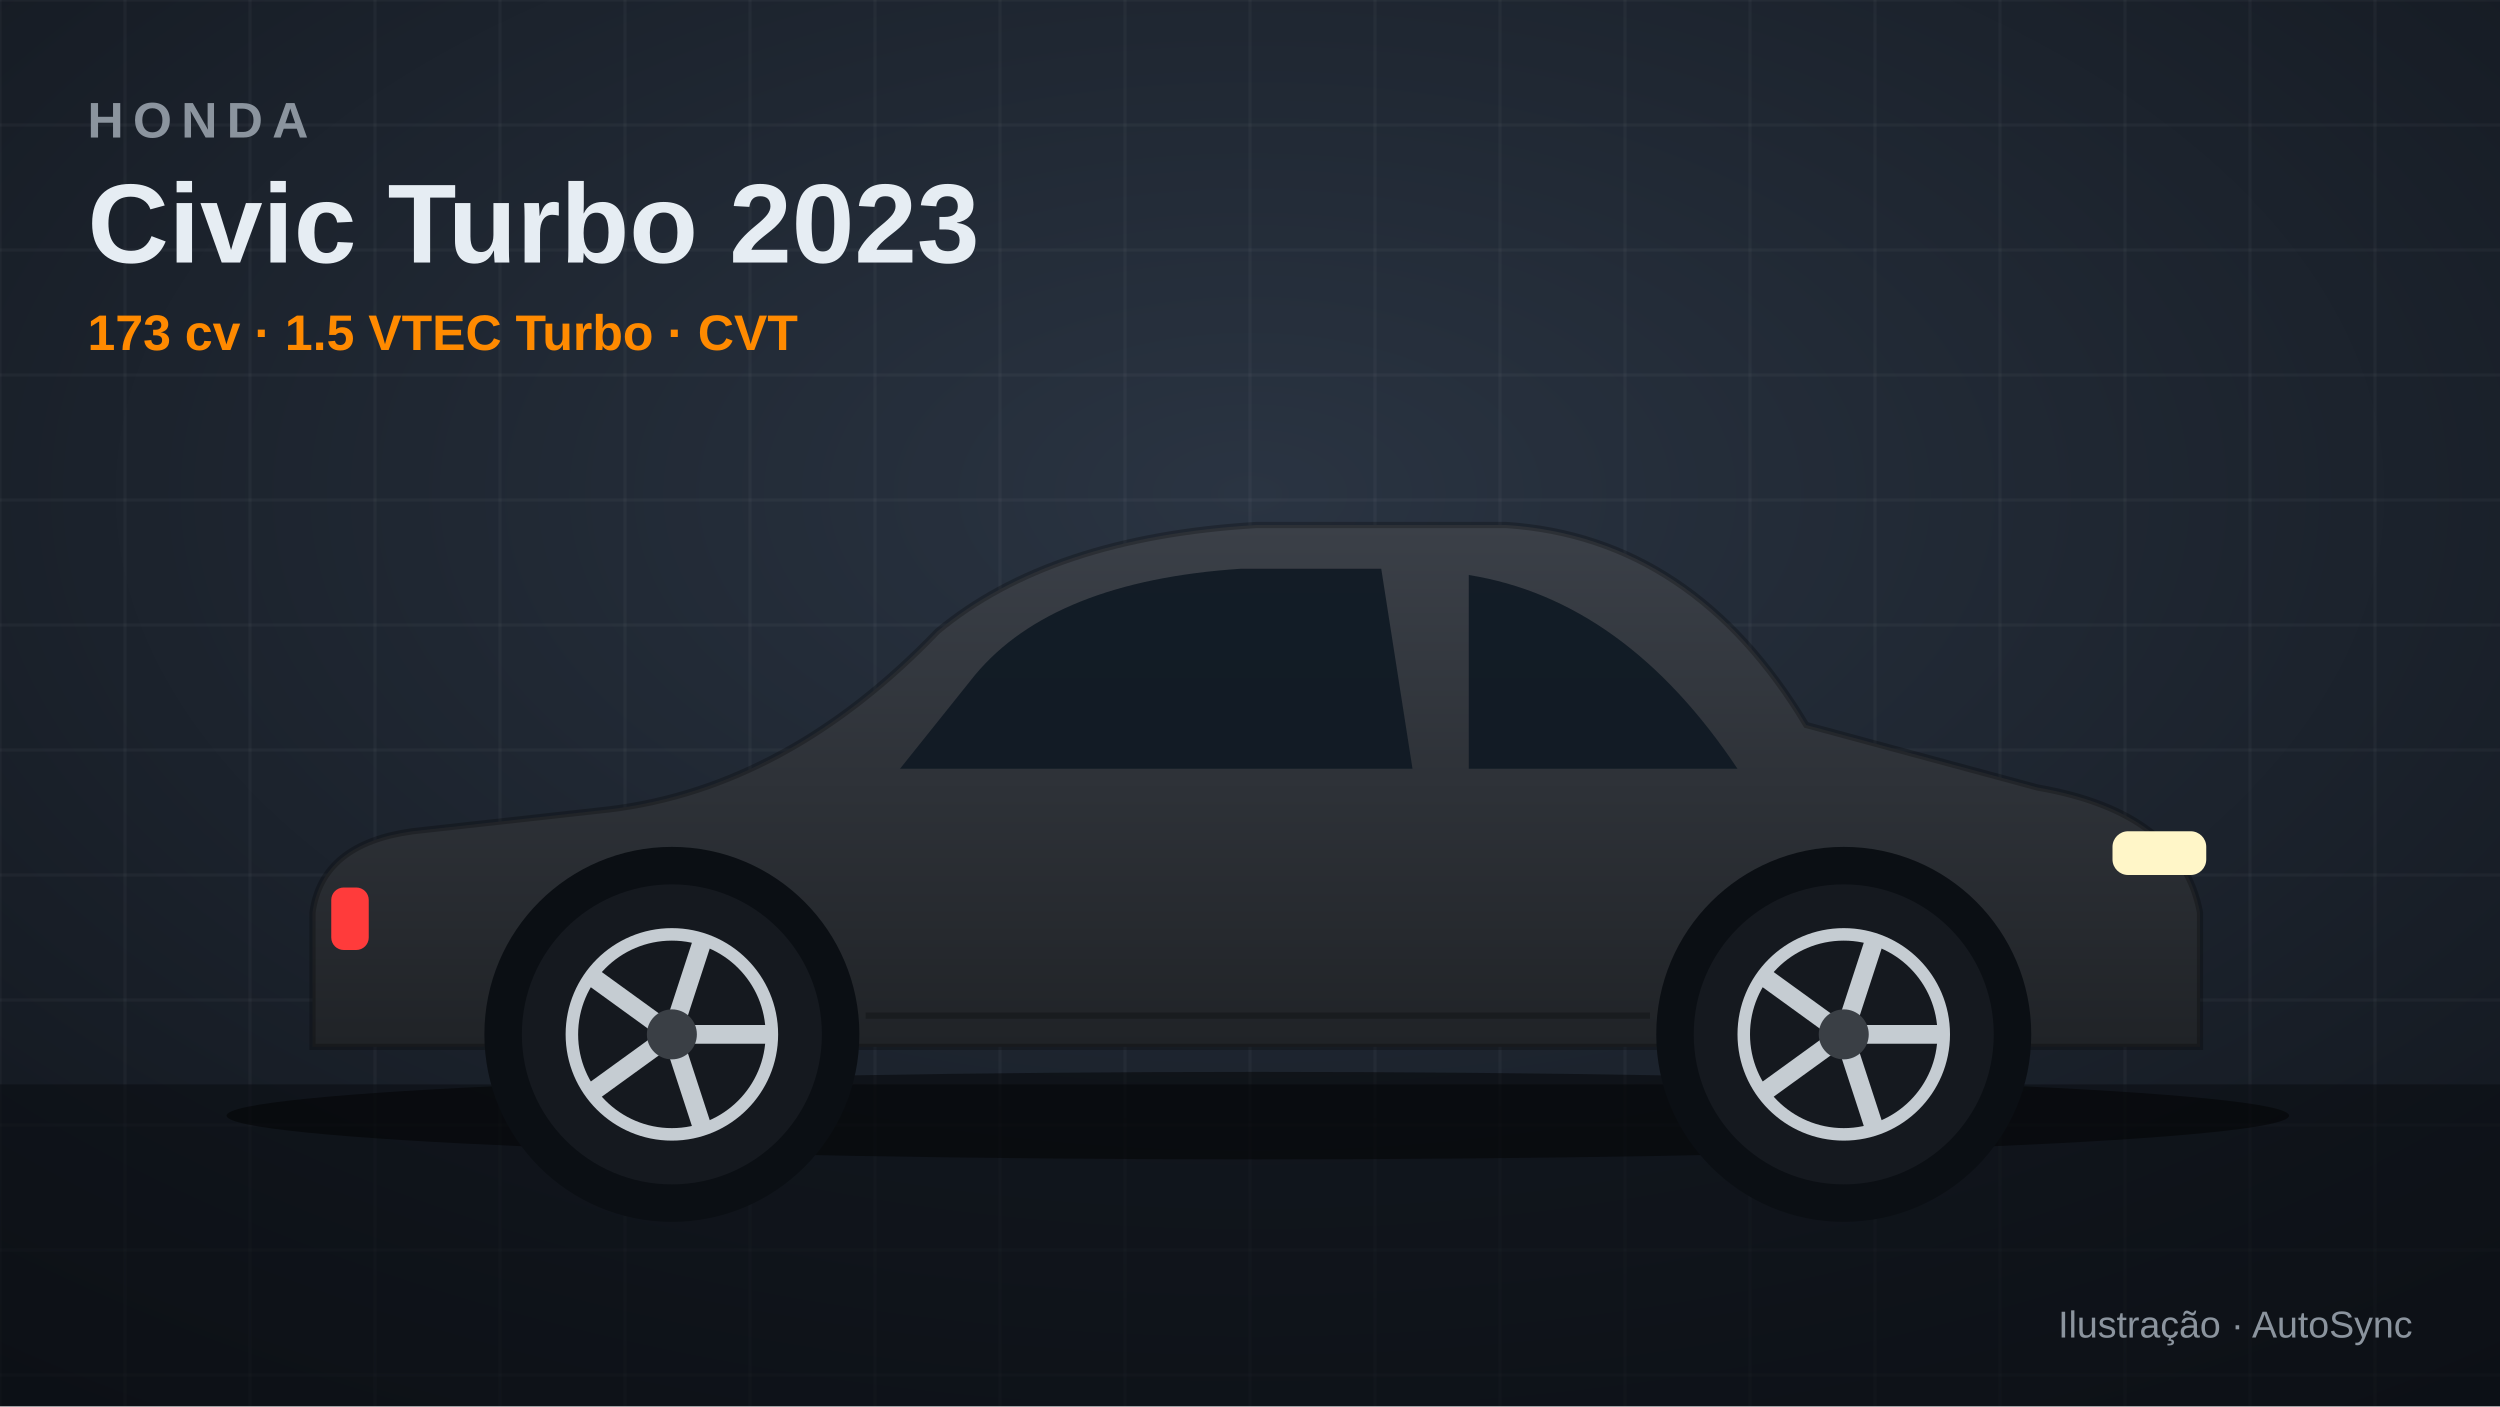
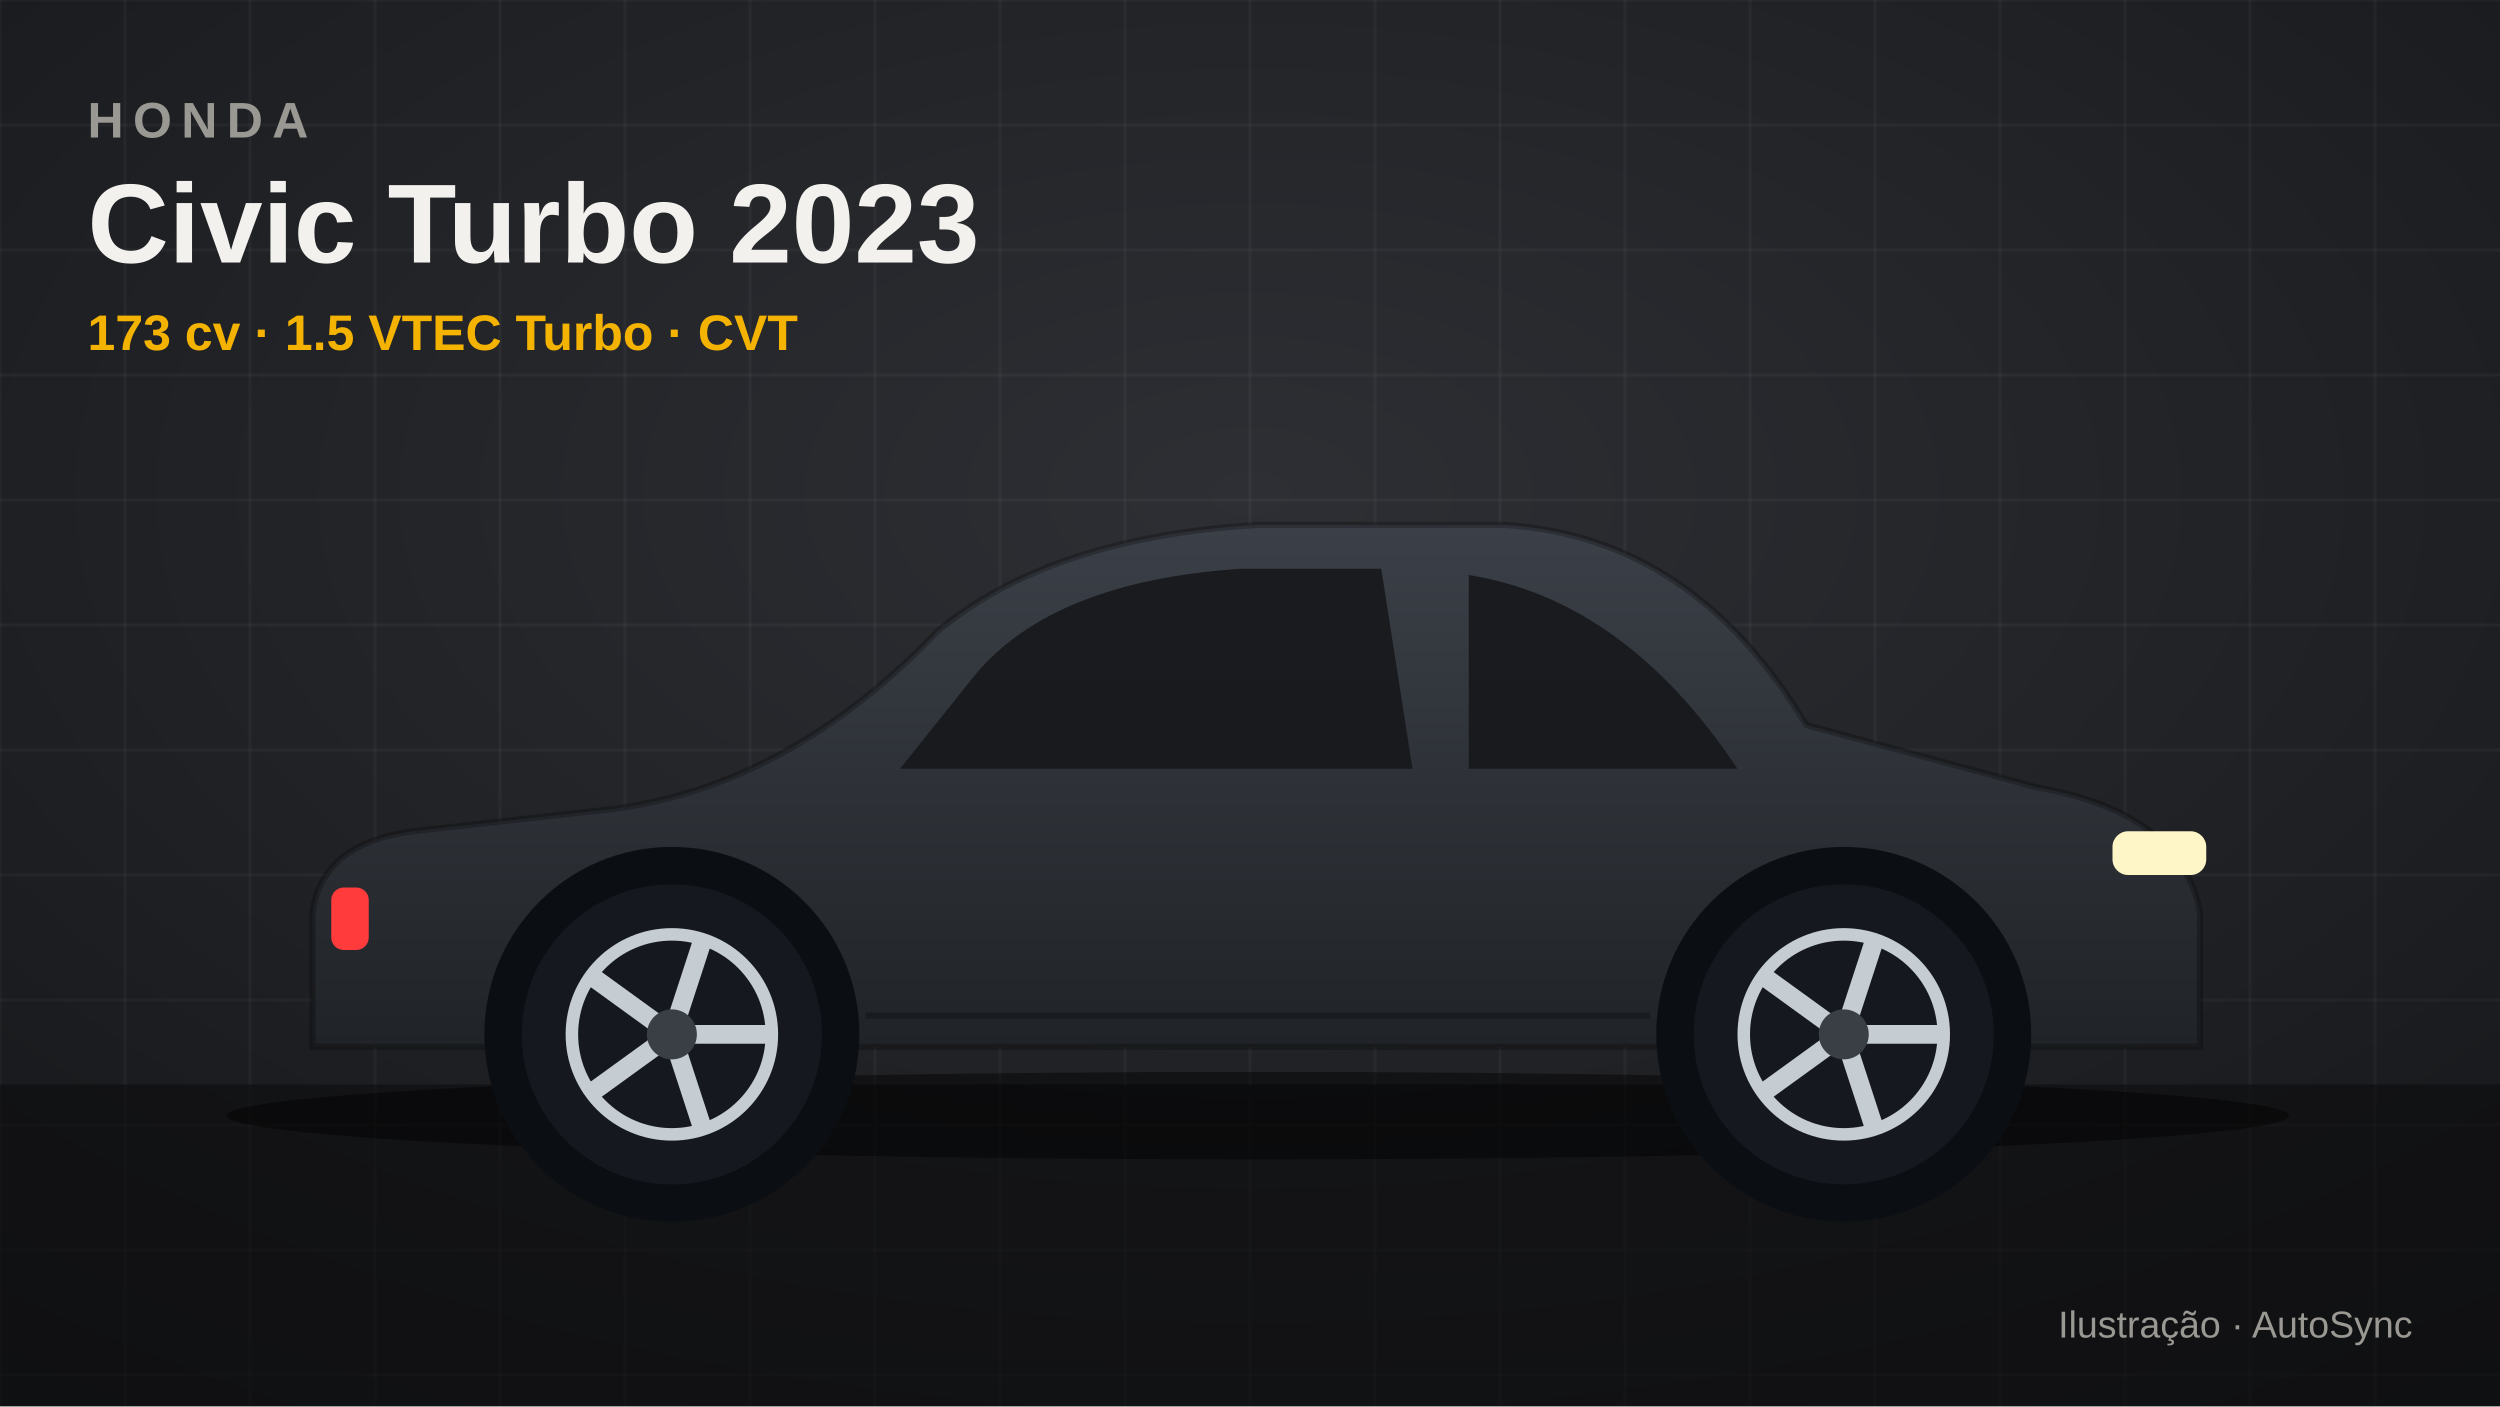
<svg xmlns="http://www.w3.org/2000/svg" viewBox="0 0 800 450" font-family="Arial, Helvetica, sans-serif" role="img" aria-label="Honda Civic Turbo 2023">
  <defs>
    <radialGradient id="bg" cx=".5" cy=".35" r=".9">
-       <stop offset="0" stop-color="#2a3442" />
-       <stop offset="1" stop-color="#0d1117" />
+       <stop offset="0" stop-color="#2E2F34" />
+       <stop offset="1" stop-color="#121315" />
    </radialGradient>
  </defs>
  <rect width="800" height="450" fill="url(#bg)" />
  <line x1="0" y1="0" x2="0" y2="450" stroke="#fff" stroke-opacity=".035" />
  <line x1="40" y1="0" x2="40" y2="450" stroke="#fff" stroke-opacity=".035" />
  <line x1="80" y1="0" x2="80" y2="450" stroke="#fff" stroke-opacity=".035" />
  <line x1="120" y1="0" x2="120" y2="450" stroke="#fff" stroke-opacity=".035" />
  <line x1="160" y1="0" x2="160" y2="450" stroke="#fff" stroke-opacity=".035" />
  <line x1="200" y1="0" x2="200" y2="450" stroke="#fff" stroke-opacity=".035" />
  <line x1="240" y1="0" x2="240" y2="450" stroke="#fff" stroke-opacity=".035" />
  <line x1="280" y1="0" x2="280" y2="450" stroke="#fff" stroke-opacity=".035" />
  <line x1="320" y1="0" x2="320" y2="450" stroke="#fff" stroke-opacity=".035" />
  <line x1="360" y1="0" x2="360" y2="450" stroke="#fff" stroke-opacity=".035" />
  <line x1="400" y1="0" x2="400" y2="450" stroke="#fff" stroke-opacity=".035" />
  <line x1="440" y1="0" x2="440" y2="450" stroke="#fff" stroke-opacity=".035" />
  <line x1="480" y1="0" x2="480" y2="450" stroke="#fff" stroke-opacity=".035" />
  <line x1="520" y1="0" x2="520" y2="450" stroke="#fff" stroke-opacity=".035" />
  <line x1="560" y1="0" x2="560" y2="450" stroke="#fff" stroke-opacity=".035" />
  <line x1="600" y1="0" x2="600" y2="450" stroke="#fff" stroke-opacity=".035" />
  <line x1="640" y1="0" x2="640" y2="450" stroke="#fff" stroke-opacity=".035" />
  <line x1="680" y1="0" x2="680" y2="450" stroke="#fff" stroke-opacity=".035" />
  <line x1="720" y1="0" x2="720" y2="450" stroke="#fff" stroke-opacity=".035" />
  <line x1="760" y1="0" x2="760" y2="450" stroke="#fff" stroke-opacity=".035" />
  <line x1="0" y1="0" x2="800" y2="0" stroke="#fff" stroke-opacity=".035" />
  <line x1="0" y1="40" x2="800" y2="40" stroke="#fff" stroke-opacity=".035" />
  <line x1="0" y1="80" x2="800" y2="80" stroke="#fff" stroke-opacity=".035" />
  <line x1="0" y1="120" x2="800" y2="120" stroke="#fff" stroke-opacity=".035" />
  <line x1="0" y1="160" x2="800" y2="160" stroke="#fff" stroke-opacity=".035" />
  <line x1="0" y1="200" x2="800" y2="200" stroke="#fff" stroke-opacity=".035" />
  <line x1="0" y1="240" x2="800" y2="240" stroke="#fff" stroke-opacity=".035" />
  <line x1="0" y1="280" x2="800" y2="280" stroke="#fff" stroke-opacity=".035" />
  <line x1="0" y1="320" x2="800" y2="320" stroke="#fff" stroke-opacity=".035" />
  <line x1="0" y1="360" x2="800" y2="360" stroke="#fff" stroke-opacity=".035" />
  <line x1="0" y1="400" x2="800" y2="400" stroke="#fff" stroke-opacity=".035" />
  <line x1="0" y1="440" x2="800" y2="440" stroke="#fff" stroke-opacity=".035" />
-   <rect y="347" width="800" height="103" fill="#0a0d12" opacity=".6" />
+   <rect y="347" width="800" height="103" fill="#0b0c0d" opacity=".6" />
  <ellipse cx="402.5" cy="357" rx="330" ry="14" fill="#000" opacity=".45" />
  <defs>
    <linearGradient id="corpo" x1="0" y1="0" x2="0" y2="1">
      <stop offset="0" stop-color="#3b4048" />
      <stop offset="1" stop-color="#202327" />
    </linearGradient>
    <linearGradient id="feixe" x1="0" y1="0" x2="1" y2="0">
      <stop offset="0" stop-color="#fff3b0" stop-opacity=".85" />
      <stop offset="1" stop-color="#fff3b0" stop-opacity="0" />
    </linearGradient>
  </defs>
  <path d="M100 335 L100 292 Q103 270 132 266 L195 259 Q252 252 300 202 Q336 172 402 168 L482 168 Q542 172 578 232 L652 252 Q698 260 704 292 L704 335 Z" fill="url(#corpo)" stroke="#000" stroke-opacity=".25" stroke-width="2" />
-   <path d="M312 216 Q337 186 397 182 L442 182 L452 246 L288 246 Z M470 184 Q520 192 556 246 L470 246 Z" fill="#0e1822" opacity=".88" />
+   <path d="M312 216 Q337 186 397 182 L442 182 L452 246 L288 246 Z M470 184 Q520 192 556 246 L470 246 Z" fill="#15171a" opacity=".88" />
  <rect x="676" y="266" width="30" height="14" rx="5" fill="#fff6c8" />
  <rect x="106" y="284" width="12" height="20" rx="4" fill="#ff3b3b" />
  <line x1="277" y1="325" x2="528" y2="325" stroke="#000" stroke-opacity=".25" stroke-width="2" />
  <circle cx="215" cy="331" r="60" fill="#0b0f14" />
  <circle cx="215" cy="331" r="48" fill="#15191f" />
  <circle cx="215" cy="331" r="32" fill="none" stroke="#c5ccd2" stroke-width="4" />
  <line x1="215" y1="331" x2="245.0" y2="331.0" stroke="#c5ccd2" stroke-width="6" stroke-linecap="round" />
  <line x1="215" y1="331" x2="224.3" y2="359.5" stroke="#c5ccd2" stroke-width="6" stroke-linecap="round" />
  <line x1="215" y1="331" x2="190.7" y2="348.6" stroke="#c5ccd2" stroke-width="6" stroke-linecap="round" />
  <line x1="215" y1="331" x2="190.7" y2="313.4" stroke="#c5ccd2" stroke-width="6" stroke-linecap="round" />
  <line x1="215" y1="331" x2="224.3" y2="302.5" stroke="#c5ccd2" stroke-width="6" stroke-linecap="round" />
  <circle cx="215" cy="331" r="8" fill="#3a3f45" />
  <circle cx="590" cy="331" r="60" fill="#0b0f14" />
  <circle cx="590" cy="331" r="48" fill="#15191f" />
  <circle cx="590" cy="331" r="32" fill="none" stroke="#c5ccd2" stroke-width="4" />
  <line x1="590" y1="331" x2="620.0" y2="331.0" stroke="#c5ccd2" stroke-width="6" stroke-linecap="round" />
  <line x1="590" y1="331" x2="599.3" y2="359.5" stroke="#c5ccd2" stroke-width="6" stroke-linecap="round" />
  <line x1="590" y1="331" x2="565.7" y2="348.6" stroke="#c5ccd2" stroke-width="6" stroke-linecap="round" />
  <line x1="590" y1="331" x2="565.7" y2="313.4" stroke="#c5ccd2" stroke-width="6" stroke-linecap="round" />
  <line x1="590" y1="331" x2="599.3" y2="302.5" stroke="#c5ccd2" stroke-width="6" stroke-linecap="round" />
  <circle cx="590" cy="331" r="8" fill="#3a3f45" />
-   <text x="28" y="44" fill="#8b949e" font-size="16" font-weight="700" letter-spacing="3">HONDA</text>
-   <text x="28" y="84" fill="#e6edf3" font-size="36" font-weight="700">Civic Turbo 2023</text>
-   <text x="28" y="112" fill="#ff8a00" font-size="16" font-weight="700">173 cv · 1.5 VTEC Turbo · CVT</text>
-   <text x="772" y="428" text-anchor="end" fill="#8b949e" font-size="12">Ilustração · AutoSync</text>
+   <text x="28" y="44" fill="#9A9893" font-size="16" font-weight="700" letter-spacing="3">HONDA</text>
+   <text x="28" y="84" fill="#F2F1EE" font-size="36" font-weight="700">Civic Turbo 2023</text>
+   <text x="28" y="112" fill="#F5B301" font-size="16" font-weight="700">173 cv · 1.5 VTEC Turbo · CVT</text>
+   <text x="772" y="428" text-anchor="end" fill="#9A9893" font-size="12">Ilustração · AutoSync</text>
</svg>
